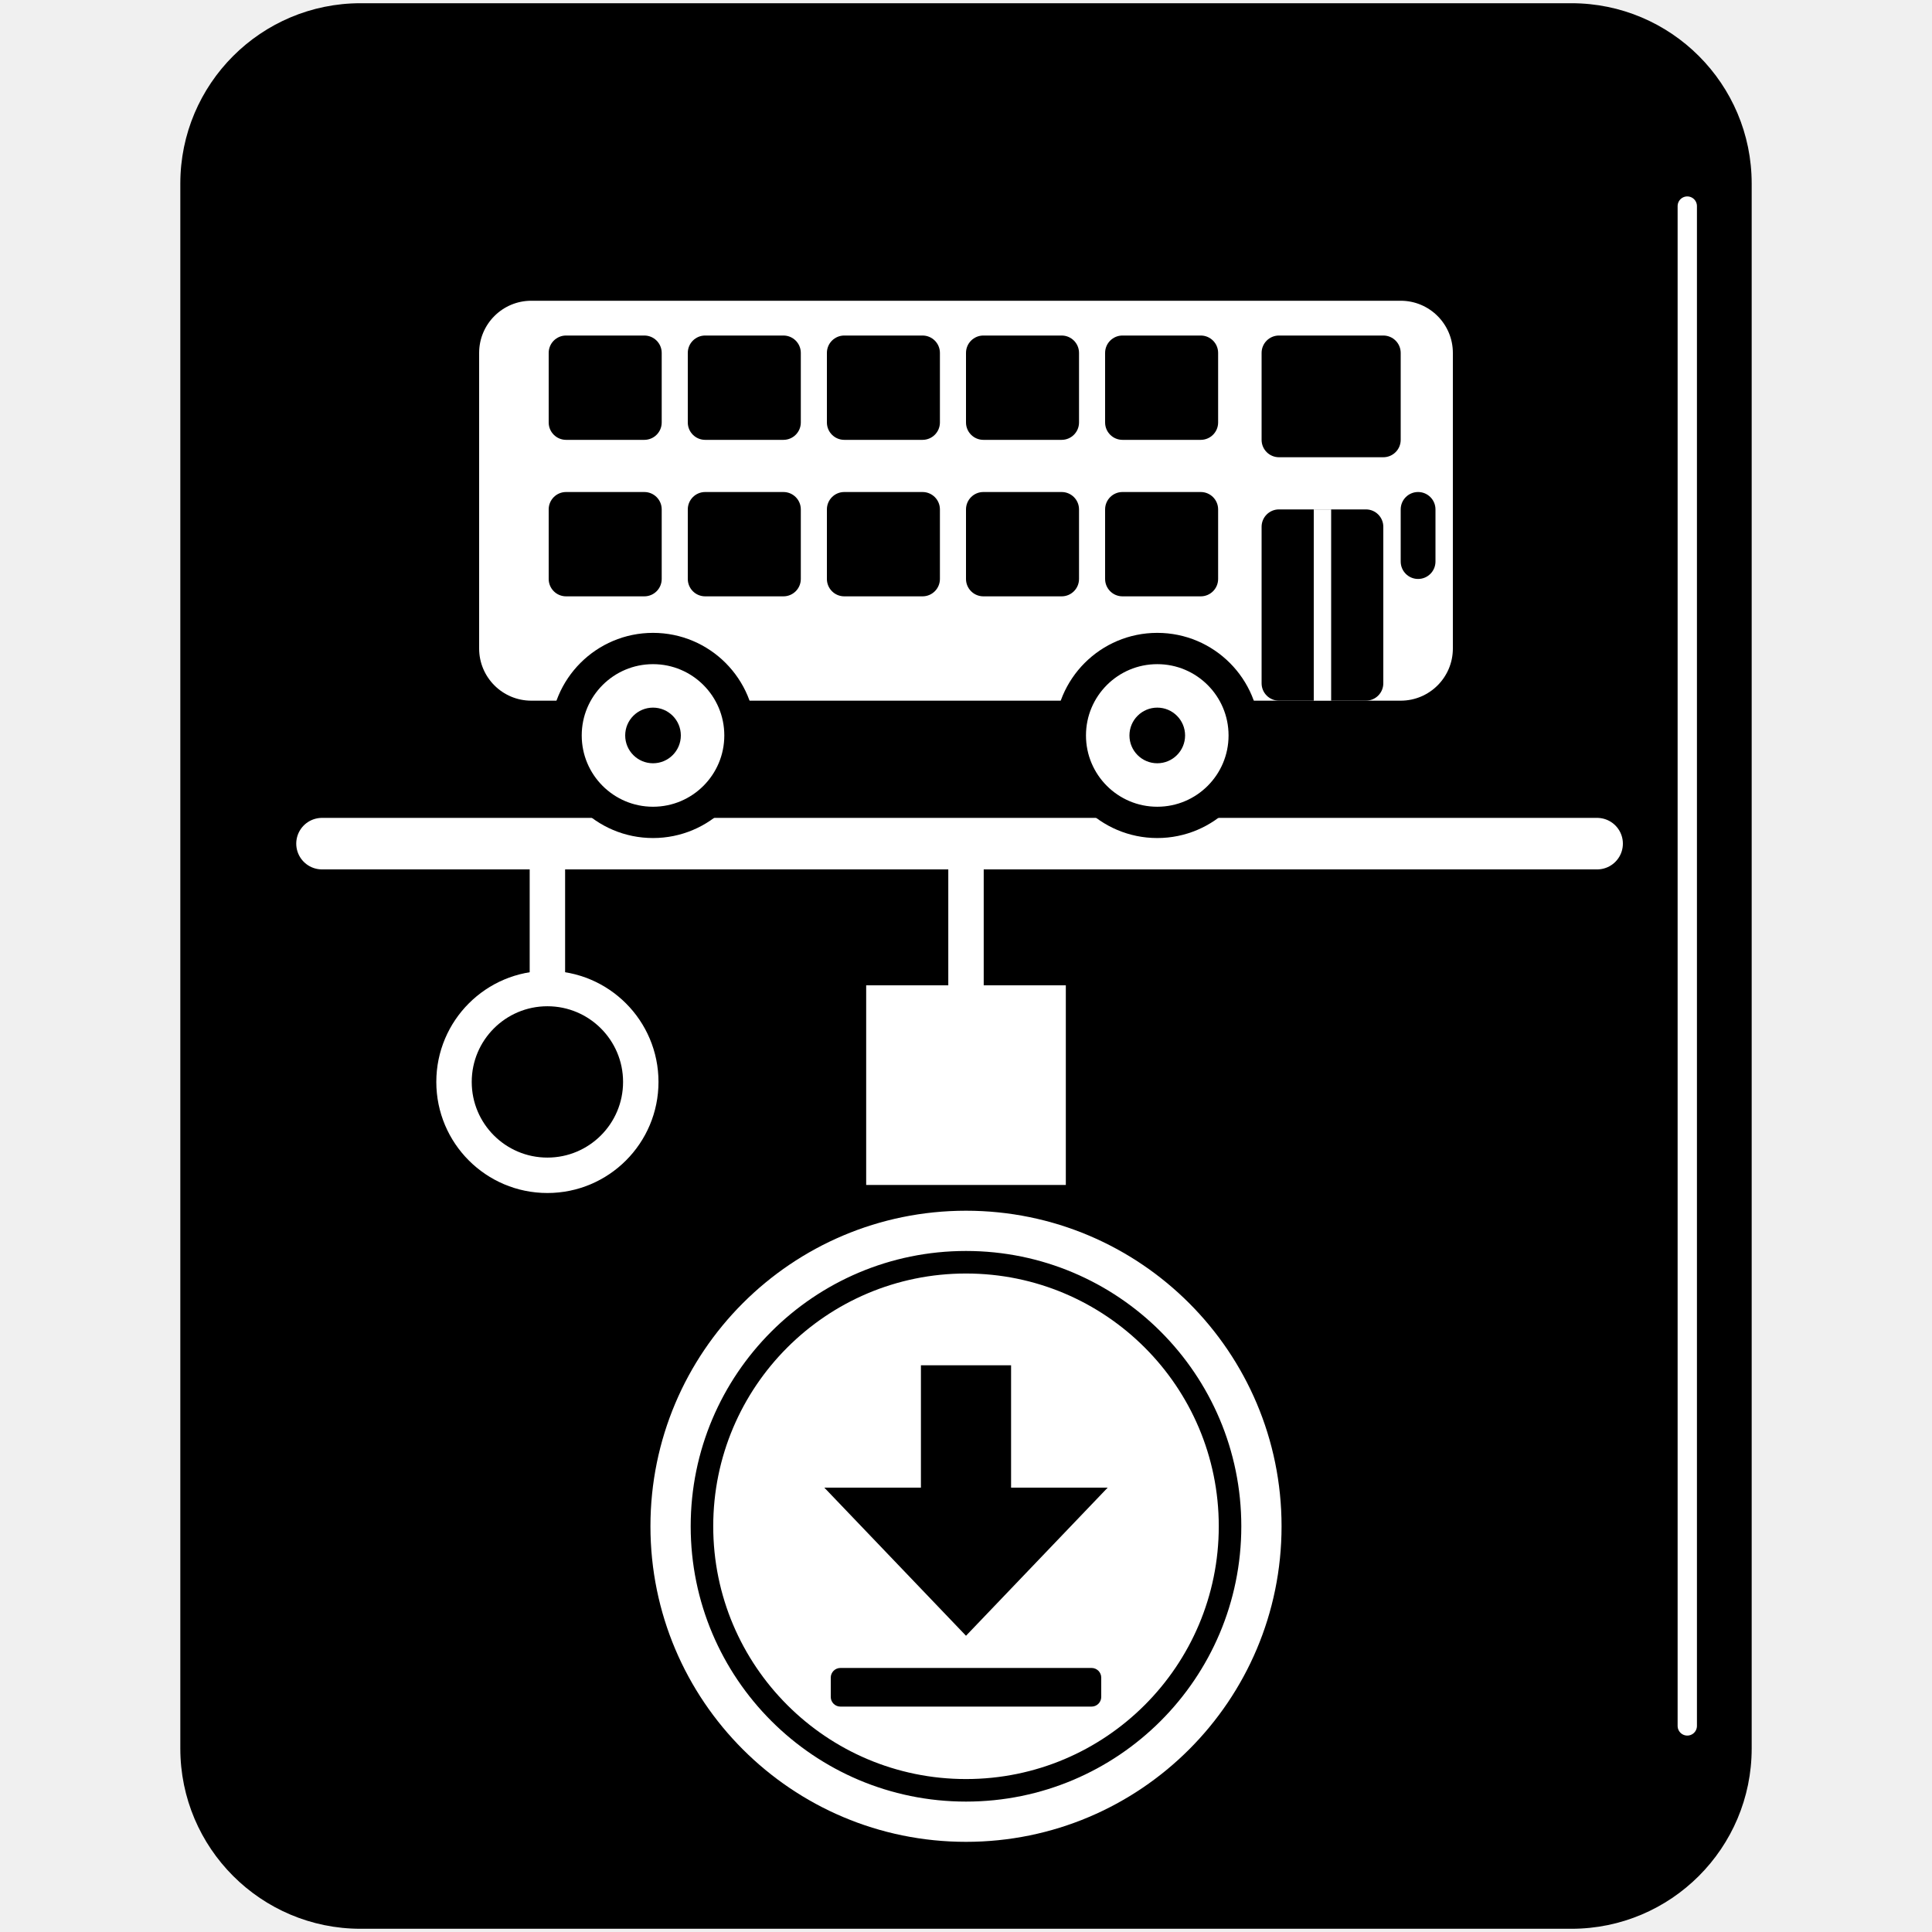
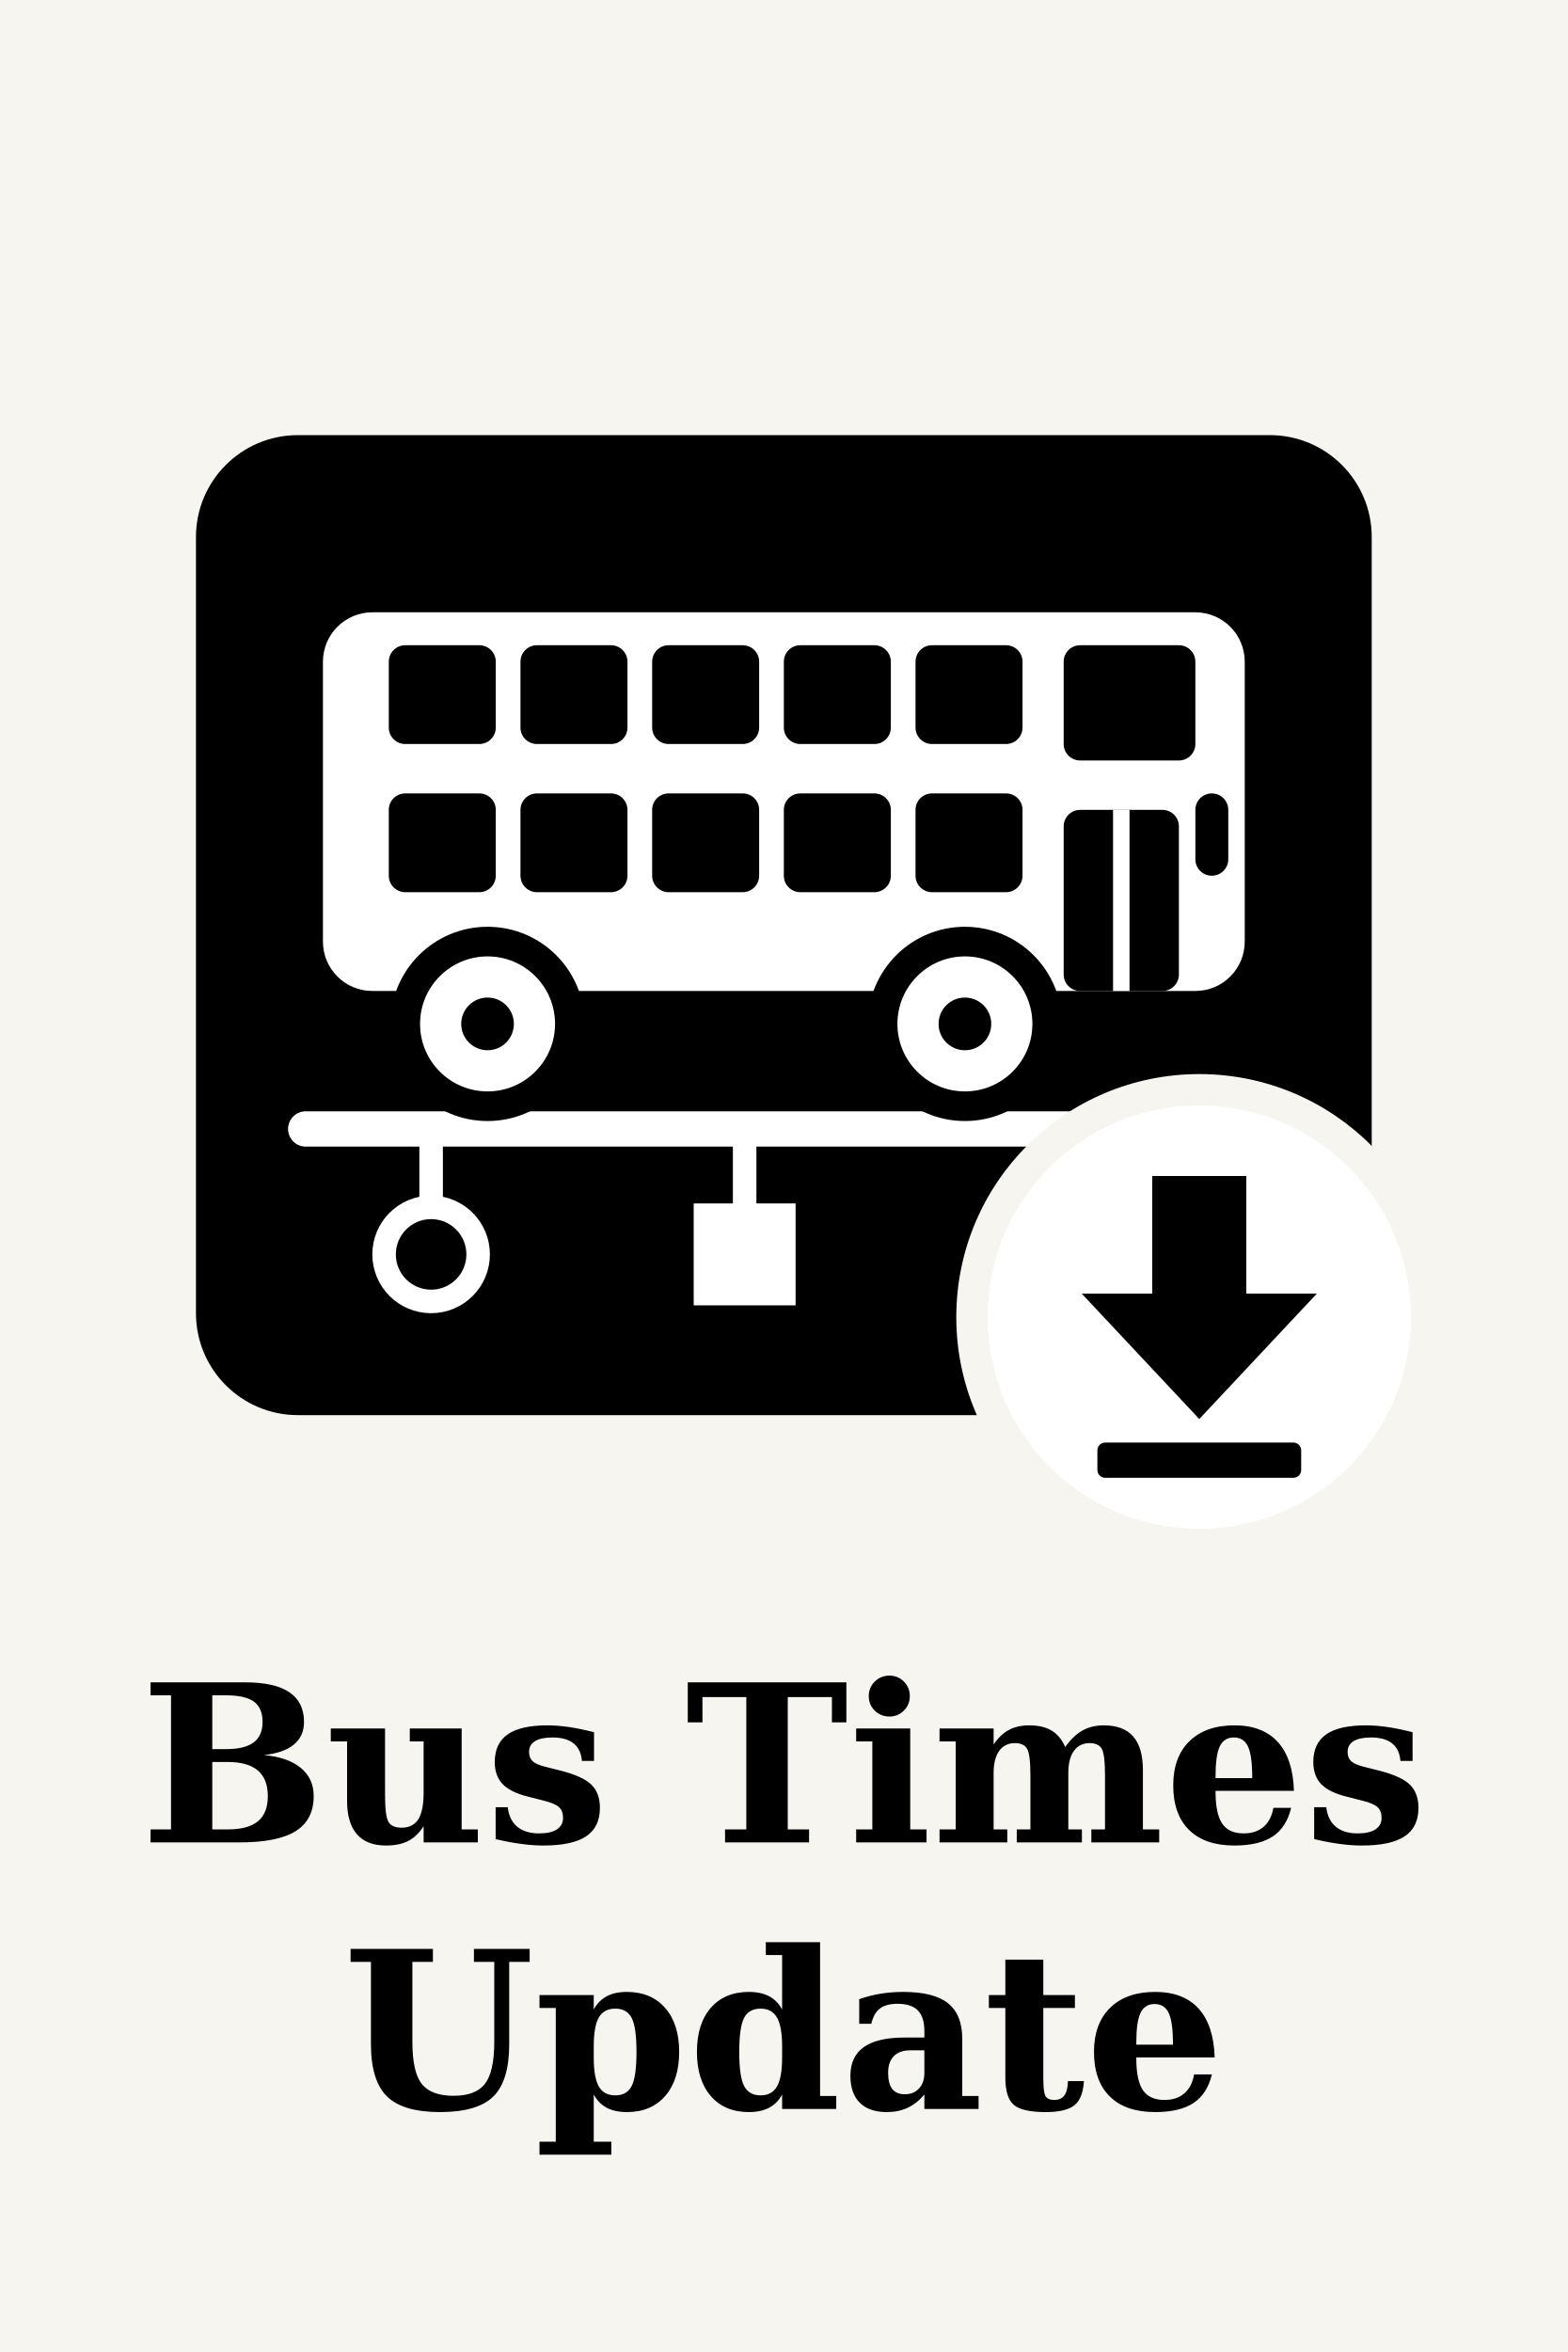
- <svg xmlns="http://www.w3.org/2000/svg" width="600" height="600" viewBox="0 0 600 600">
-   <rect x="56" y="1" width="488" height="598" rx="56" fill="#000" />
-   <line x1="524" y1="64" x2="524" y2="536" stroke="#fff" stroke-width="6" stroke-linecap="round" />
-   <line x1="100" y1="262" x2="496" y2="262" stroke="#fff" stroke-width="16" stroke-linecap="round" />
-   <line x1="170" y1="262" x2="170" y2="308" stroke="#fff" stroke-width="11" />
-   <circle cx="170" cy="336" r="29" fill="#000" stroke="#fff" stroke-width="11" />
-   <line x1="300" y1="262" x2="300" y2="308" stroke="#fff" stroke-width="11" />
-   <rect x="269" y="306" width="62" height="62" fill="#fff" />
-   <g transform="translate(300,250) scale(5.4)">
-     <rect x="-28" y="-29" width="56" height="23" rx="3" fill="#fff" />
-     <rect x="-24" y="-27" width="6.5" height="6" rx="1" fill="#000" />
-     <rect x="-24" y="-18" width="6.5" height="6" rx="1" fill="#000" />
-     <rect x="-16" y="-27" width="6.5" height="6" rx="1" fill="#000" />
-     <rect x="-16" y="-18" width="6.5" height="6" rx="1" fill="#000" />
-     <rect x="-8" y="-27" width="6.5" height="6" rx="1" fill="#000" />
-     <rect x="-8" y="-18" width="6.5" height="6" rx="1" fill="#000" />
-     <rect x="0" y="-27" width="6.5" height="6" rx="1" fill="#000" />
-     <rect x="0" y="-18" width="6.5" height="6" rx="1" fill="#000" />
-     <rect x="8" y="-27" width="6.5" height="6" rx="1" fill="#000" />
-     <rect x="8" y="-18" width="6.5" height="6" rx="1" fill="#000" />
-     <rect x="17" y="-27" width="8" height="7" rx="1" fill="#000" />
-     <rect x="17" y="-17" width="7" height="11" rx="1" fill="#000" />
-     <line x1="20.5" y1="-17" x2="20.5" y2="-6" stroke="#fff" stroke-width="1" />
-     <rect x="25" y="-18" width="2" height="5" rx="1" fill="#000" />
-     <circle cx="-18" cy="-4" r="5" fill="#fff" stroke="#000" stroke-width="1.8" />
-     <circle cx="-18" cy="-4" r="1.6" fill="#000" />
-     <circle cx="11" cy="-4" r="5" fill="#fff" stroke="#000" stroke-width="1.8" />
-     <circle cx="11" cy="-4" r="1.6" fill="#000" />
+ <svg xmlns="http://www.w3.org/2000/svg" width="400" height="600" viewBox="0 0 400 600">
+   <rect width="400" height="600" fill="#f7f5f0" />
+   <g transform="translate(0,16)">
+     <rect x="50" y="95" width="300" height="250" rx="26" fill="#000" />
+     <line x1="78" y1="272" x2="322" y2="272" stroke="#fff" stroke-width="9" stroke-linecap="round" />
+     <line x1="110" y1="272" x2="110" y2="292" stroke="#fff" stroke-width="6" />
+     <circle cx="110" cy="304" r="12" fill="#000" stroke="#fff" stroke-width="6" />
+     <line x1="190" y1="272" x2="190" y2="292" stroke="#fff" stroke-width="6" />
+     <rect x="177" y="291" width="26" height="26" fill="#fff" />
+     <g transform="translate(200,262) scale(4.2)">
+       <rect x="-28" y="-29" width="56" height="23" rx="3" fill="#fff" />
+       <rect x="-24" y="-27" width="6.5" height="6" rx="1" fill="#000" />
+       <rect x="-24" y="-18" width="6.5" height="6" rx="1" fill="#000" />
+       <rect x="-16" y="-27" width="6.5" height="6" rx="1" fill="#000" />
+       <rect x="-16" y="-18" width="6.5" height="6" rx="1" fill="#000" />
+       <rect x="-8" y="-27" width="6.5" height="6" rx="1" fill="#000" />
+       <rect x="-8" y="-18" width="6.5" height="6" rx="1" fill="#000" />
+       <rect x="0" y="-27" width="6.5" height="6" rx="1" fill="#000" />
+       <rect x="0" y="-18" width="6.5" height="6" rx="1" fill="#000" />
+       <rect x="8" y="-27" width="6.5" height="6" rx="1" fill="#000" />
+       <rect x="8" y="-18" width="6.5" height="6" rx="1" fill="#000" />
+       <rect x="17" y="-27" width="8" height="7" rx="1" fill="#000" />
+       <rect x="17" y="-17" width="7" height="11" rx="1" fill="#000" />
+       <line x1="20.5" y1="-17" x2="20.5" y2="-6" stroke="#fff" stroke-width="1" />
+       <rect x="25" y="-18" width="2" height="5" rx="1" fill="#000" />
+       <circle cx="-18" cy="-4" r="5" fill="#fff" stroke="#000" stroke-width="1.8" />
+       <circle cx="-18" cy="-4" r="1.6" fill="#000" />
+       <circle cx="11" cy="-4" r="5" fill="#fff" stroke="#000" stroke-width="1.8" />
+       <circle cx="11" cy="-4" r="1.6" fill="#000" />
+     </g>
+     <circle cx="306" cy="320" r="62" fill="#f7f5f0" />
+     <circle cx="306" cy="320" r="54" fill="#fff" />
+     <rect x="294" y="284" width="24" height="34" fill="#000" />
+     <polygon points="276,314 336,314 306,346" fill="#000" />
+     <rect x="280" y="352" width="52" height="9" rx="2" fill="#000" />
  </g>
-   <circle cx="300" cy="474" r="98" fill="#fff" />
-   <circle cx="300" cy="474" r="82" fill="none" stroke="#000" stroke-width="7" />
-   <rect x="286" y="424" width="28" height="42" fill="#000" />
-   <polygon points="256,462 344,462 300,508" fill="#000" />
-   <rect x="258" y="518" width="84" height="12" rx="3" fill="#000" />
+   <text x="200" y="470" text-anchor="middle" font-family="DejaVu Serif, Liberation Serif, Georgia, serif" font-weight="bold" font-size="56" fill="#000">Bus Times</text>
+   <text x="200" y="538" text-anchor="middle" font-family="DejaVu Serif, Liberation Serif, Georgia, serif" font-weight="bold" font-size="56" fill="#000">Update</text>
</svg>
